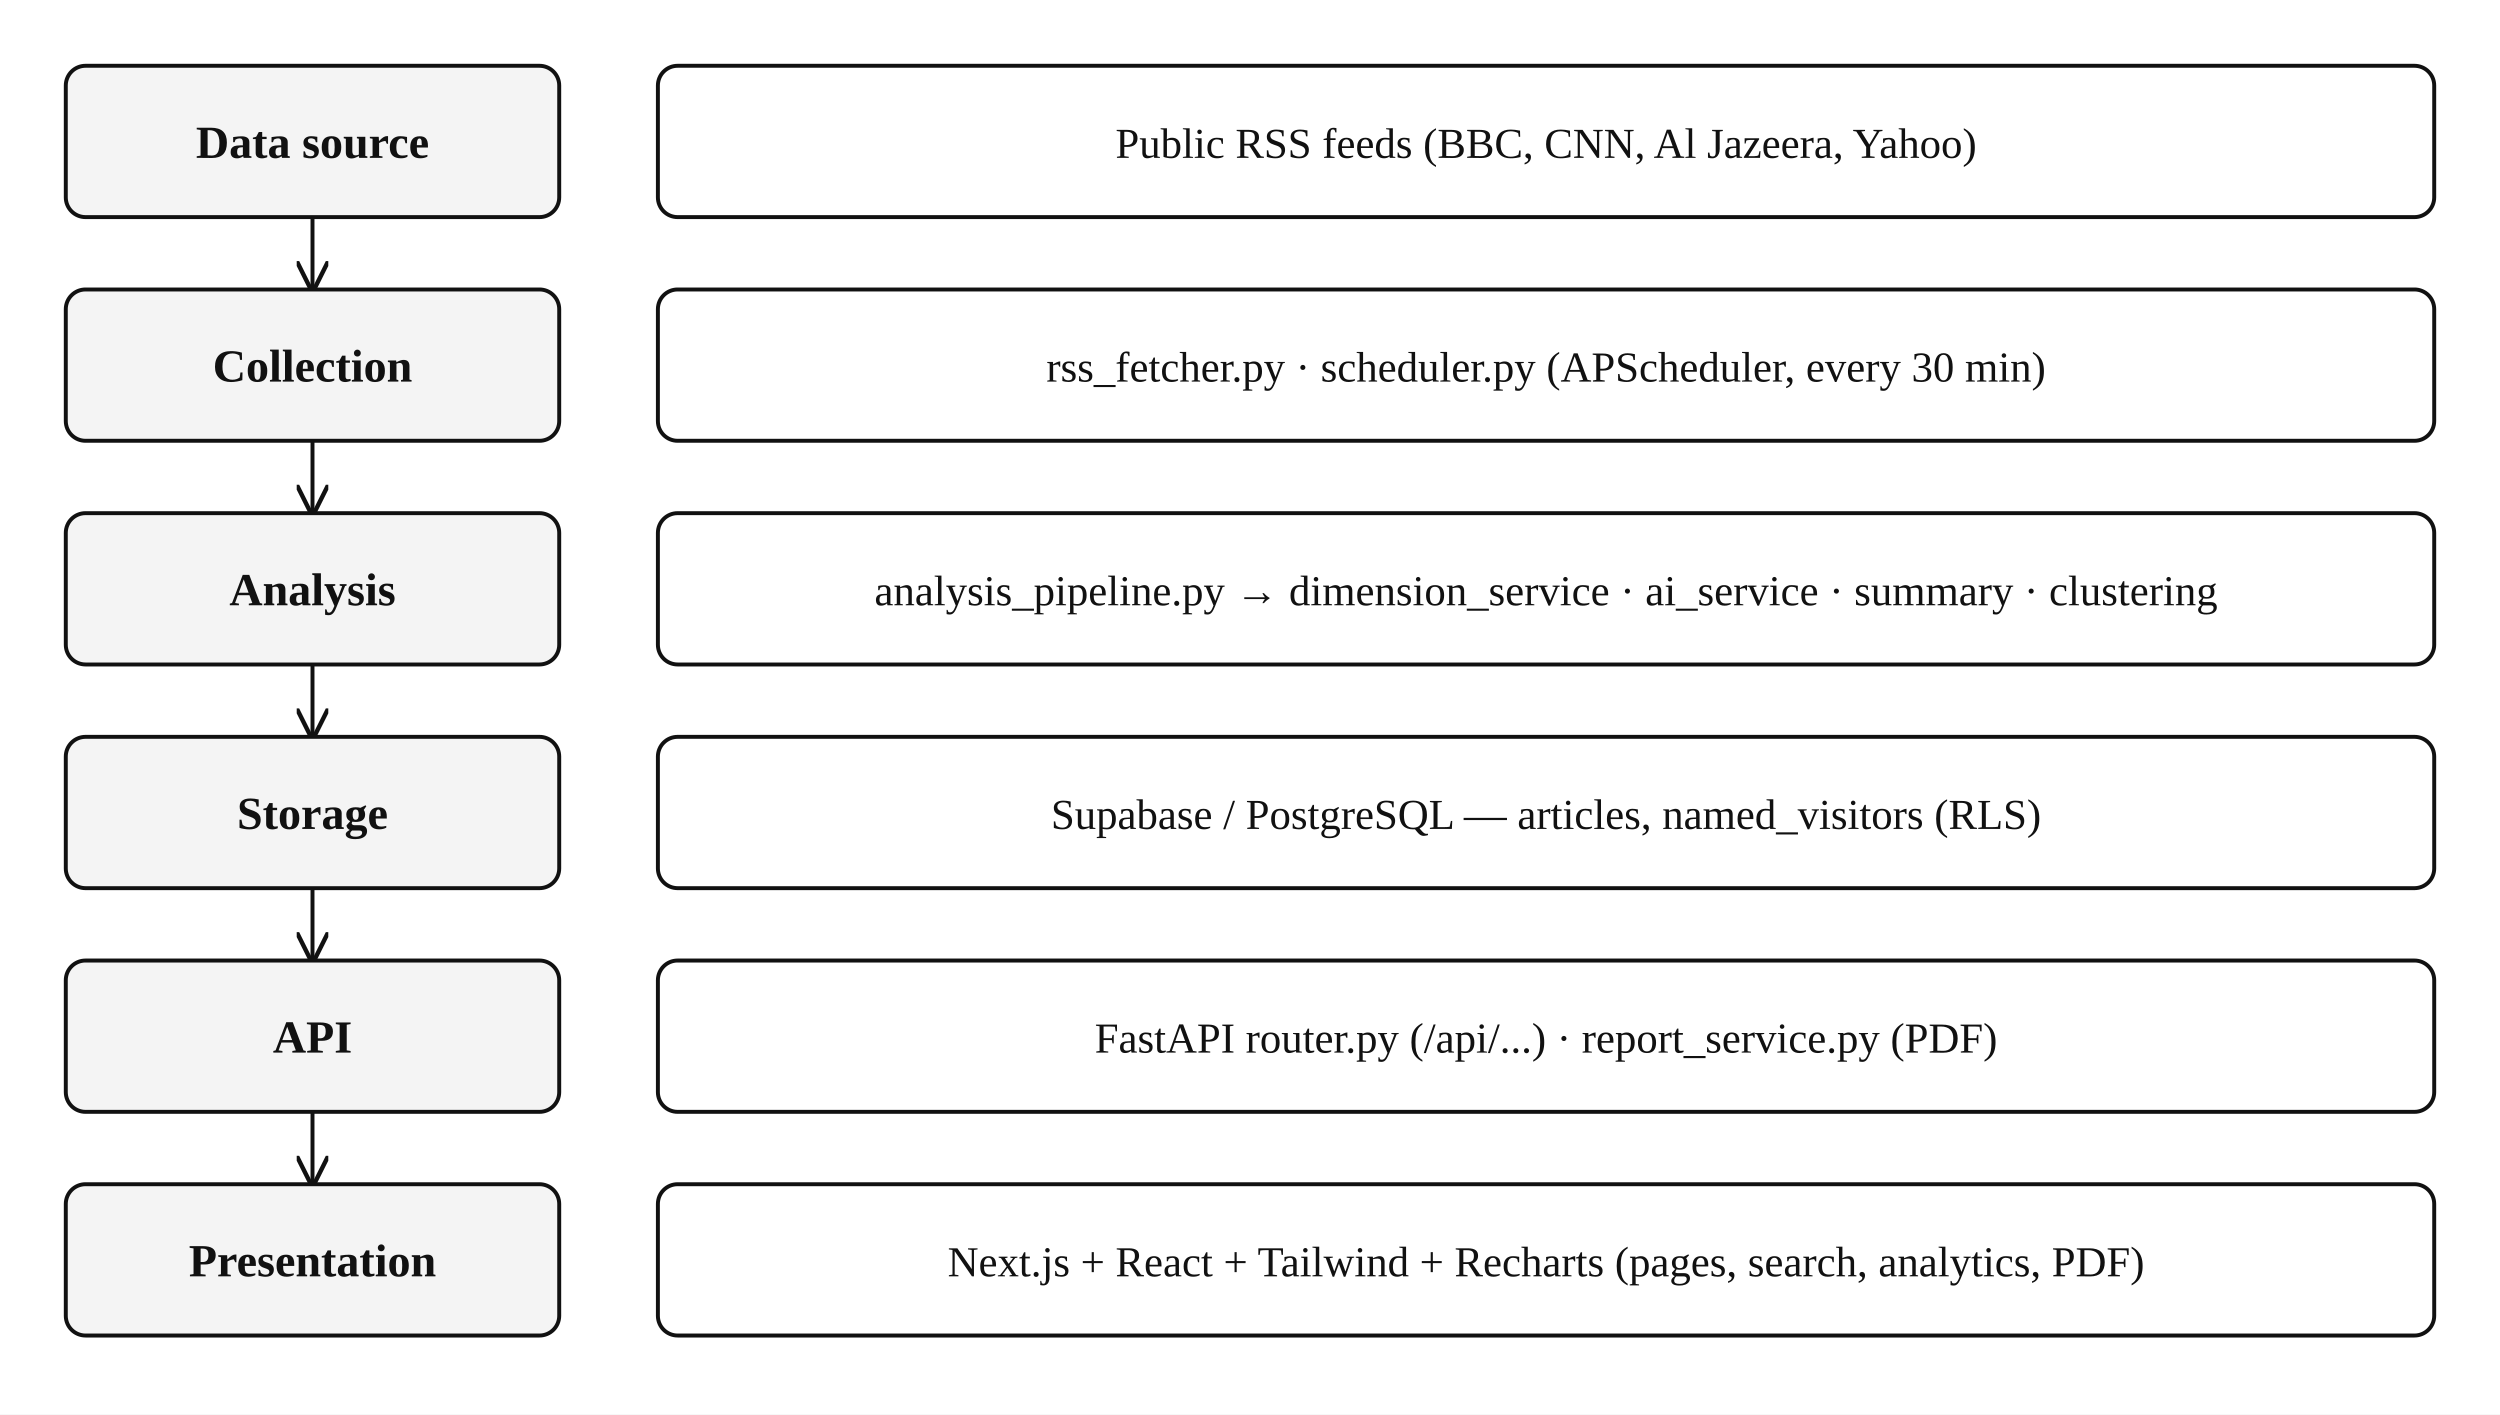
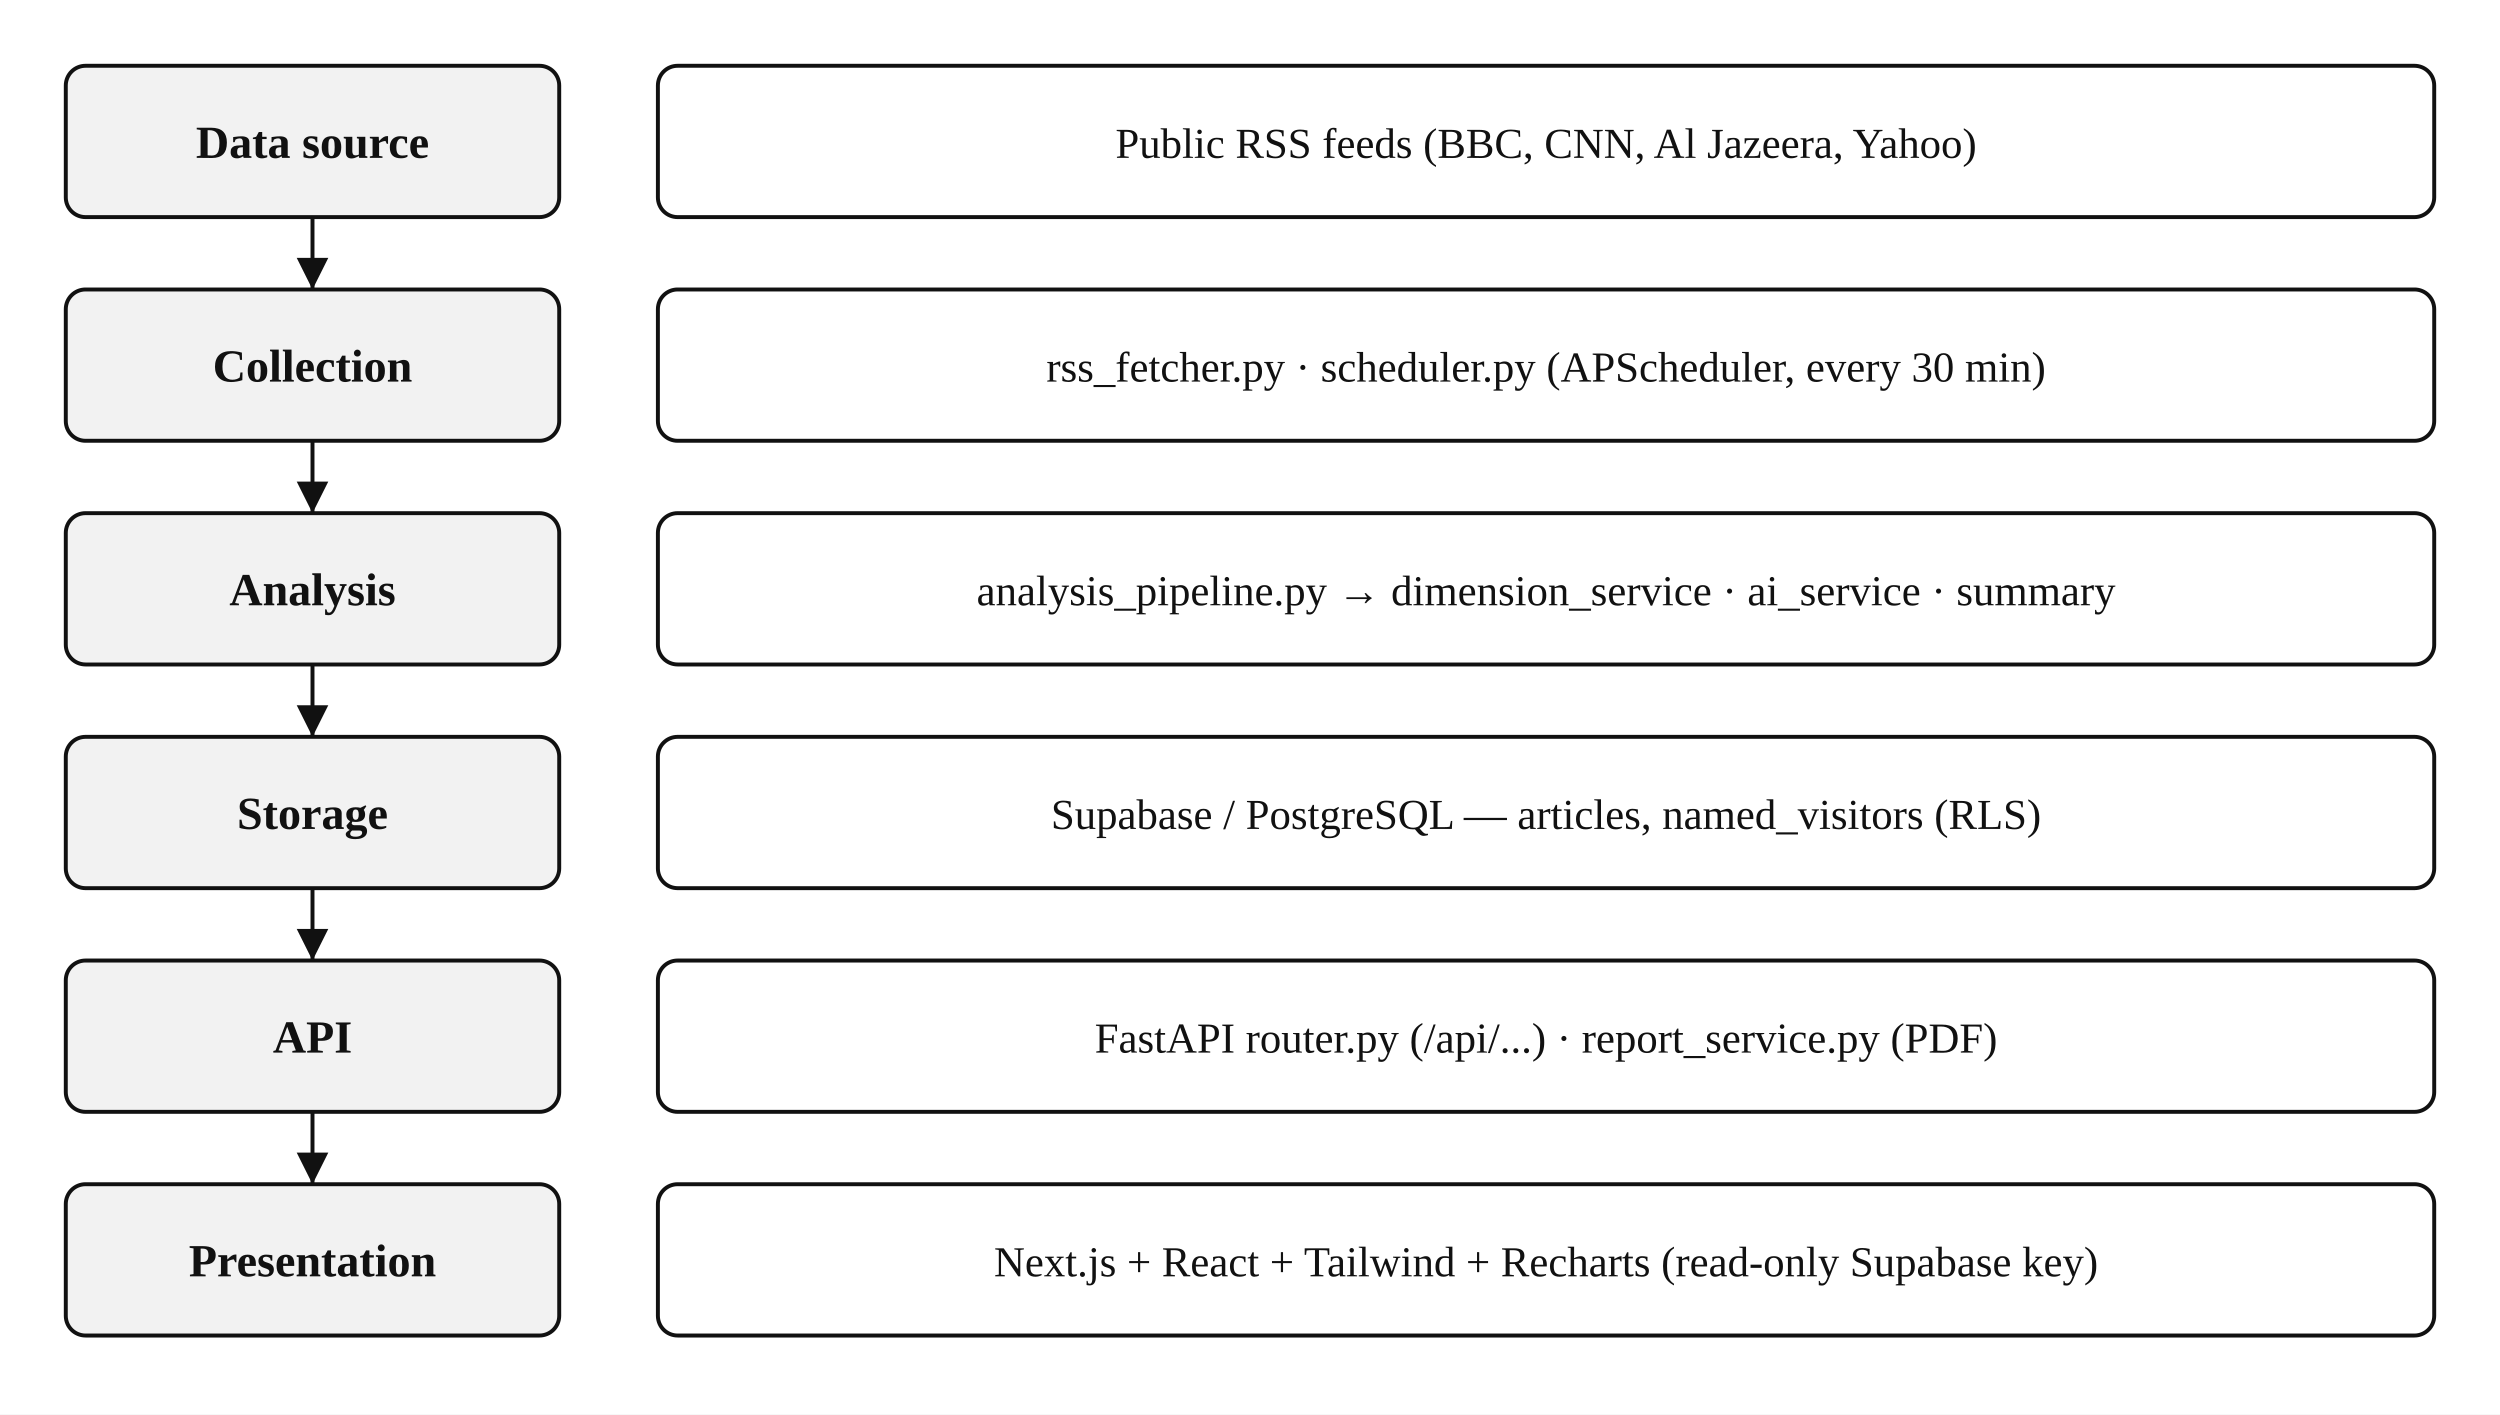
<svg xmlns="http://www.w3.org/2000/svg" viewBox="0 0 760 430" width="760" height="430">
  <defs>
-     <marker id="open" viewBox="0 0 10 10" refX="9" refY="5" markerWidth="8" markerHeight="8" orient="auto-start-reverse">
-       <path d="M0,0 L10,5 L0,10" fill="none" stroke="#111" stroke-width="1.4" />
+     <marker id="open" viewBox="0 0 10 10" refX="10" refY="5" markerWidth="9" markerHeight="9" orient="auto-start-reverse">
+       <path d="M0,0 L10,5 L0,10" fill="none" stroke="#111" stroke-width="1.3" />
    </marker>
-     <marker id="solid" viewBox="0 0 10 10" refX="9" refY="5" markerWidth="8" markerHeight="8" orient="auto-start-reverse">
+     <marker id="solid" viewBox="0 0 10 10" refX="10" refY="5" markerWidth="8" markerHeight="8" orient="auto-start-reverse">
      <path d="M0,0 L10,5 L0,10 z" fill="#111" />
    </marker>
-     <marker id="tri" viewBox="0 0 10 10" refX="9" refY="5" markerWidth="11" markerHeight="11" orient="auto-start-reverse">
-       <path d="M0,0 L10,5 L0,10 z" fill="white" stroke="#111" />
+     <marker id="diamond" viewBox="0 0 16 10" refX="16" refY="5" markerWidth="16" markerHeight="10" markerUnits="userSpaceOnUse" orient="auto-start-reverse">
+       <path d="M0,5 L8,0 L16,5 L8,10 z" fill="#111" />
    </marker>
  </defs>
  <rect width="100%" height="100%" fill="white" />
-   <rect x="20" y="20" width="150" height="46" rx="6" fill="#f4f4f4" stroke="#111" stroke-width="1.2" />
-   <text x="95" y="48" font-size="14" text-anchor="middle" font-weight="bold" font-style="normal" font-family="Times New Roman, serif" fill="#111">Data source</text>
+   <rect x="20" y="20" width="150" height="46" rx="6" fill="#f2f2f2" stroke="#111" stroke-width="1.2" />
+   <text x="95" y="48" font-size="14" text-anchor="middle" font-weight="bold" font-style="normal" font-family="Liberation Serif, Times New Roman, serif" fill="#111">Data source</text>
  <rect x="200" y="20" width="540" height="46" rx="6" fill="white" stroke="#111" stroke-width="1.2" />
-   <text x="470" y="48" font-size="13" text-anchor="middle" font-weight="normal" font-style="normal" font-family="Times New Roman, serif" fill="#111">Public RSS feeds (BBC, CNN, Al Jazeera, Yahoo)</text>
-   <line x1="95" y1="66" x2="95" y2="88" stroke="#111" stroke-width="1.2" marker-end="url(#open)" />
-   <rect x="20" y="88" width="150" height="46" rx="6" fill="#f4f4f4" stroke="#111" stroke-width="1.2" />
-   <text x="95" y="116" font-size="14" text-anchor="middle" font-weight="bold" font-style="normal" font-family="Times New Roman, serif" fill="#111">Collection</text>
+   <text x="470" y="48" font-size="13" text-anchor="middle" font-weight="normal" font-style="normal" font-family="Liberation Serif, Times New Roman, serif" fill="#111">Public RSS feeds (BBC, CNN, Al Jazeera, Yahoo)</text>
+   <polyline points="95,66 95,88" fill="none" stroke="#111" stroke-width="1.2" marker-end="url(#solid)" />
+   <rect x="20" y="88" width="150" height="46" rx="6" fill="#f2f2f2" stroke="#111" stroke-width="1.2" />
+   <text x="95" y="116" font-size="14" text-anchor="middle" font-weight="bold" font-style="normal" font-family="Liberation Serif, Times New Roman, serif" fill="#111">Collection</text>
  <rect x="200" y="88" width="540" height="46" rx="6" fill="white" stroke="#111" stroke-width="1.2" />
-   <text x="470" y="116" font-size="13" text-anchor="middle" font-weight="normal" font-style="normal" font-family="Times New Roman, serif" fill="#111">rss_fetcher.py · scheduler.py (APScheduler, every 30 min)</text>
-   <line x1="95" y1="134" x2="95" y2="156" stroke="#111" stroke-width="1.2" marker-end="url(#open)" />
-   <rect x="20" y="156" width="150" height="46" rx="6" fill="#f4f4f4" stroke="#111" stroke-width="1.2" />
-   <text x="95" y="184" font-size="14" text-anchor="middle" font-weight="bold" font-style="normal" font-family="Times New Roman, serif" fill="#111">Analysis</text>
+   <text x="470" y="116" font-size="13" text-anchor="middle" font-weight="normal" font-style="normal" font-family="Liberation Serif, Times New Roman, serif" fill="#111">rss_fetcher.py · scheduler.py (APScheduler, every 30 min)</text>
+   <polyline points="95,134 95,156" fill="none" stroke="#111" stroke-width="1.2" marker-end="url(#solid)" />
+   <rect x="20" y="156" width="150" height="46" rx="6" fill="#f2f2f2" stroke="#111" stroke-width="1.2" />
+   <text x="95" y="184" font-size="14" text-anchor="middle" font-weight="bold" font-style="normal" font-family="Liberation Serif, Times New Roman, serif" fill="#111">Analysis</text>
  <rect x="200" y="156" width="540" height="46" rx="6" fill="white" stroke="#111" stroke-width="1.2" />
-   <text x="470" y="184" font-size="13" text-anchor="middle" font-weight="normal" font-style="normal" font-family="Times New Roman, serif" fill="#111">analysis_pipeline.py → dimension_service · ai_service · summary · clustering</text>
-   <line x1="95" y1="202" x2="95" y2="224" stroke="#111" stroke-width="1.2" marker-end="url(#open)" />
-   <rect x="20" y="224" width="150" height="46" rx="6" fill="#f4f4f4" stroke="#111" stroke-width="1.2" />
-   <text x="95" y="252" font-size="14" text-anchor="middle" font-weight="bold" font-style="normal" font-family="Times New Roman, serif" fill="#111">Storage</text>
+   <text x="470" y="184" font-size="13" text-anchor="middle" font-weight="normal" font-style="normal" font-family="Liberation Serif, Times New Roman, serif" fill="#111">analysis_pipeline.py → dimension_service · ai_service · summary</text>
+   <polyline points="95,202 95,224" fill="none" stroke="#111" stroke-width="1.2" marker-end="url(#solid)" />
+   <rect x="20" y="224" width="150" height="46" rx="6" fill="#f2f2f2" stroke="#111" stroke-width="1.2" />
+   <text x="95" y="252" font-size="14" text-anchor="middle" font-weight="bold" font-style="normal" font-family="Liberation Serif, Times New Roman, serif" fill="#111">Storage</text>
  <rect x="200" y="224" width="540" height="46" rx="6" fill="white" stroke="#111" stroke-width="1.2" />
-   <text x="470" y="252" font-size="13" text-anchor="middle" font-weight="normal" font-style="normal" font-family="Times New Roman, serif" fill="#111">Supabase / PostgreSQL — articles, named_visitors (RLS)</text>
-   <line x1="95" y1="270" x2="95" y2="292" stroke="#111" stroke-width="1.2" marker-end="url(#open)" />
-   <rect x="20" y="292" width="150" height="46" rx="6" fill="#f4f4f4" stroke="#111" stroke-width="1.2" />
-   <text x="95" y="320" font-size="14" text-anchor="middle" font-weight="bold" font-style="normal" font-family="Times New Roman, serif" fill="#111">API</text>
+   <text x="470" y="252" font-size="13" text-anchor="middle" font-weight="normal" font-style="normal" font-family="Liberation Serif, Times New Roman, serif" fill="#111">Supabase / PostgreSQL — articles, named_visitors (RLS)</text>
+   <polyline points="95,270 95,292" fill="none" stroke="#111" stroke-width="1.2" marker-end="url(#solid)" />
+   <rect x="20" y="292" width="150" height="46" rx="6" fill="#f2f2f2" stroke="#111" stroke-width="1.2" />
+   <text x="95" y="320" font-size="14" text-anchor="middle" font-weight="bold" font-style="normal" font-family="Liberation Serif, Times New Roman, serif" fill="#111">API</text>
  <rect x="200" y="292" width="540" height="46" rx="6" fill="white" stroke="#111" stroke-width="1.2" />
-   <text x="470" y="320" font-size="13" text-anchor="middle" font-weight="normal" font-style="normal" font-family="Times New Roman, serif" fill="#111">FastAPI router.py (/api/...) · report_service.py (PDF)</text>
-   <line x1="95" y1="338" x2="95" y2="360" stroke="#111" stroke-width="1.2" marker-end="url(#open)" />
-   <rect x="20" y="360" width="150" height="46" rx="6" fill="#f4f4f4" stroke="#111" stroke-width="1.2" />
-   <text x="95" y="388" font-size="14" text-anchor="middle" font-weight="bold" font-style="normal" font-family="Times New Roman, serif" fill="#111">Presentation</text>
+   <text x="470" y="320" font-size="13" text-anchor="middle" font-weight="normal" font-style="normal" font-family="Liberation Serif, Times New Roman, serif" fill="#111">FastAPI router.py (/api/...) · report_service.py (PDF)</text>
+   <polyline points="95,338 95,360" fill="none" stroke="#111" stroke-width="1.2" marker-end="url(#solid)" />
+   <rect x="20" y="360" width="150" height="46" rx="6" fill="#f2f2f2" stroke="#111" stroke-width="1.2" />
+   <text x="95" y="388" font-size="14" text-anchor="middle" font-weight="bold" font-style="normal" font-family="Liberation Serif, Times New Roman, serif" fill="#111">Presentation</text>
  <rect x="200" y="360" width="540" height="46" rx="6" fill="white" stroke="#111" stroke-width="1.2" />
-   <text x="470" y="388" font-size="13" text-anchor="middle" font-weight="normal" font-style="normal" font-family="Times New Roman, serif" fill="#111">Next.js + React + Tailwind + Recharts (pages, search, analytics, PDF)</text>
+   <text x="470" y="388" font-size="13" text-anchor="middle" font-weight="normal" font-style="normal" font-family="Liberation Serif, Times New Roman, serif" fill="#111">Next.js + React + Tailwind + Recharts (read-only Supabase key)</text>
</svg>
